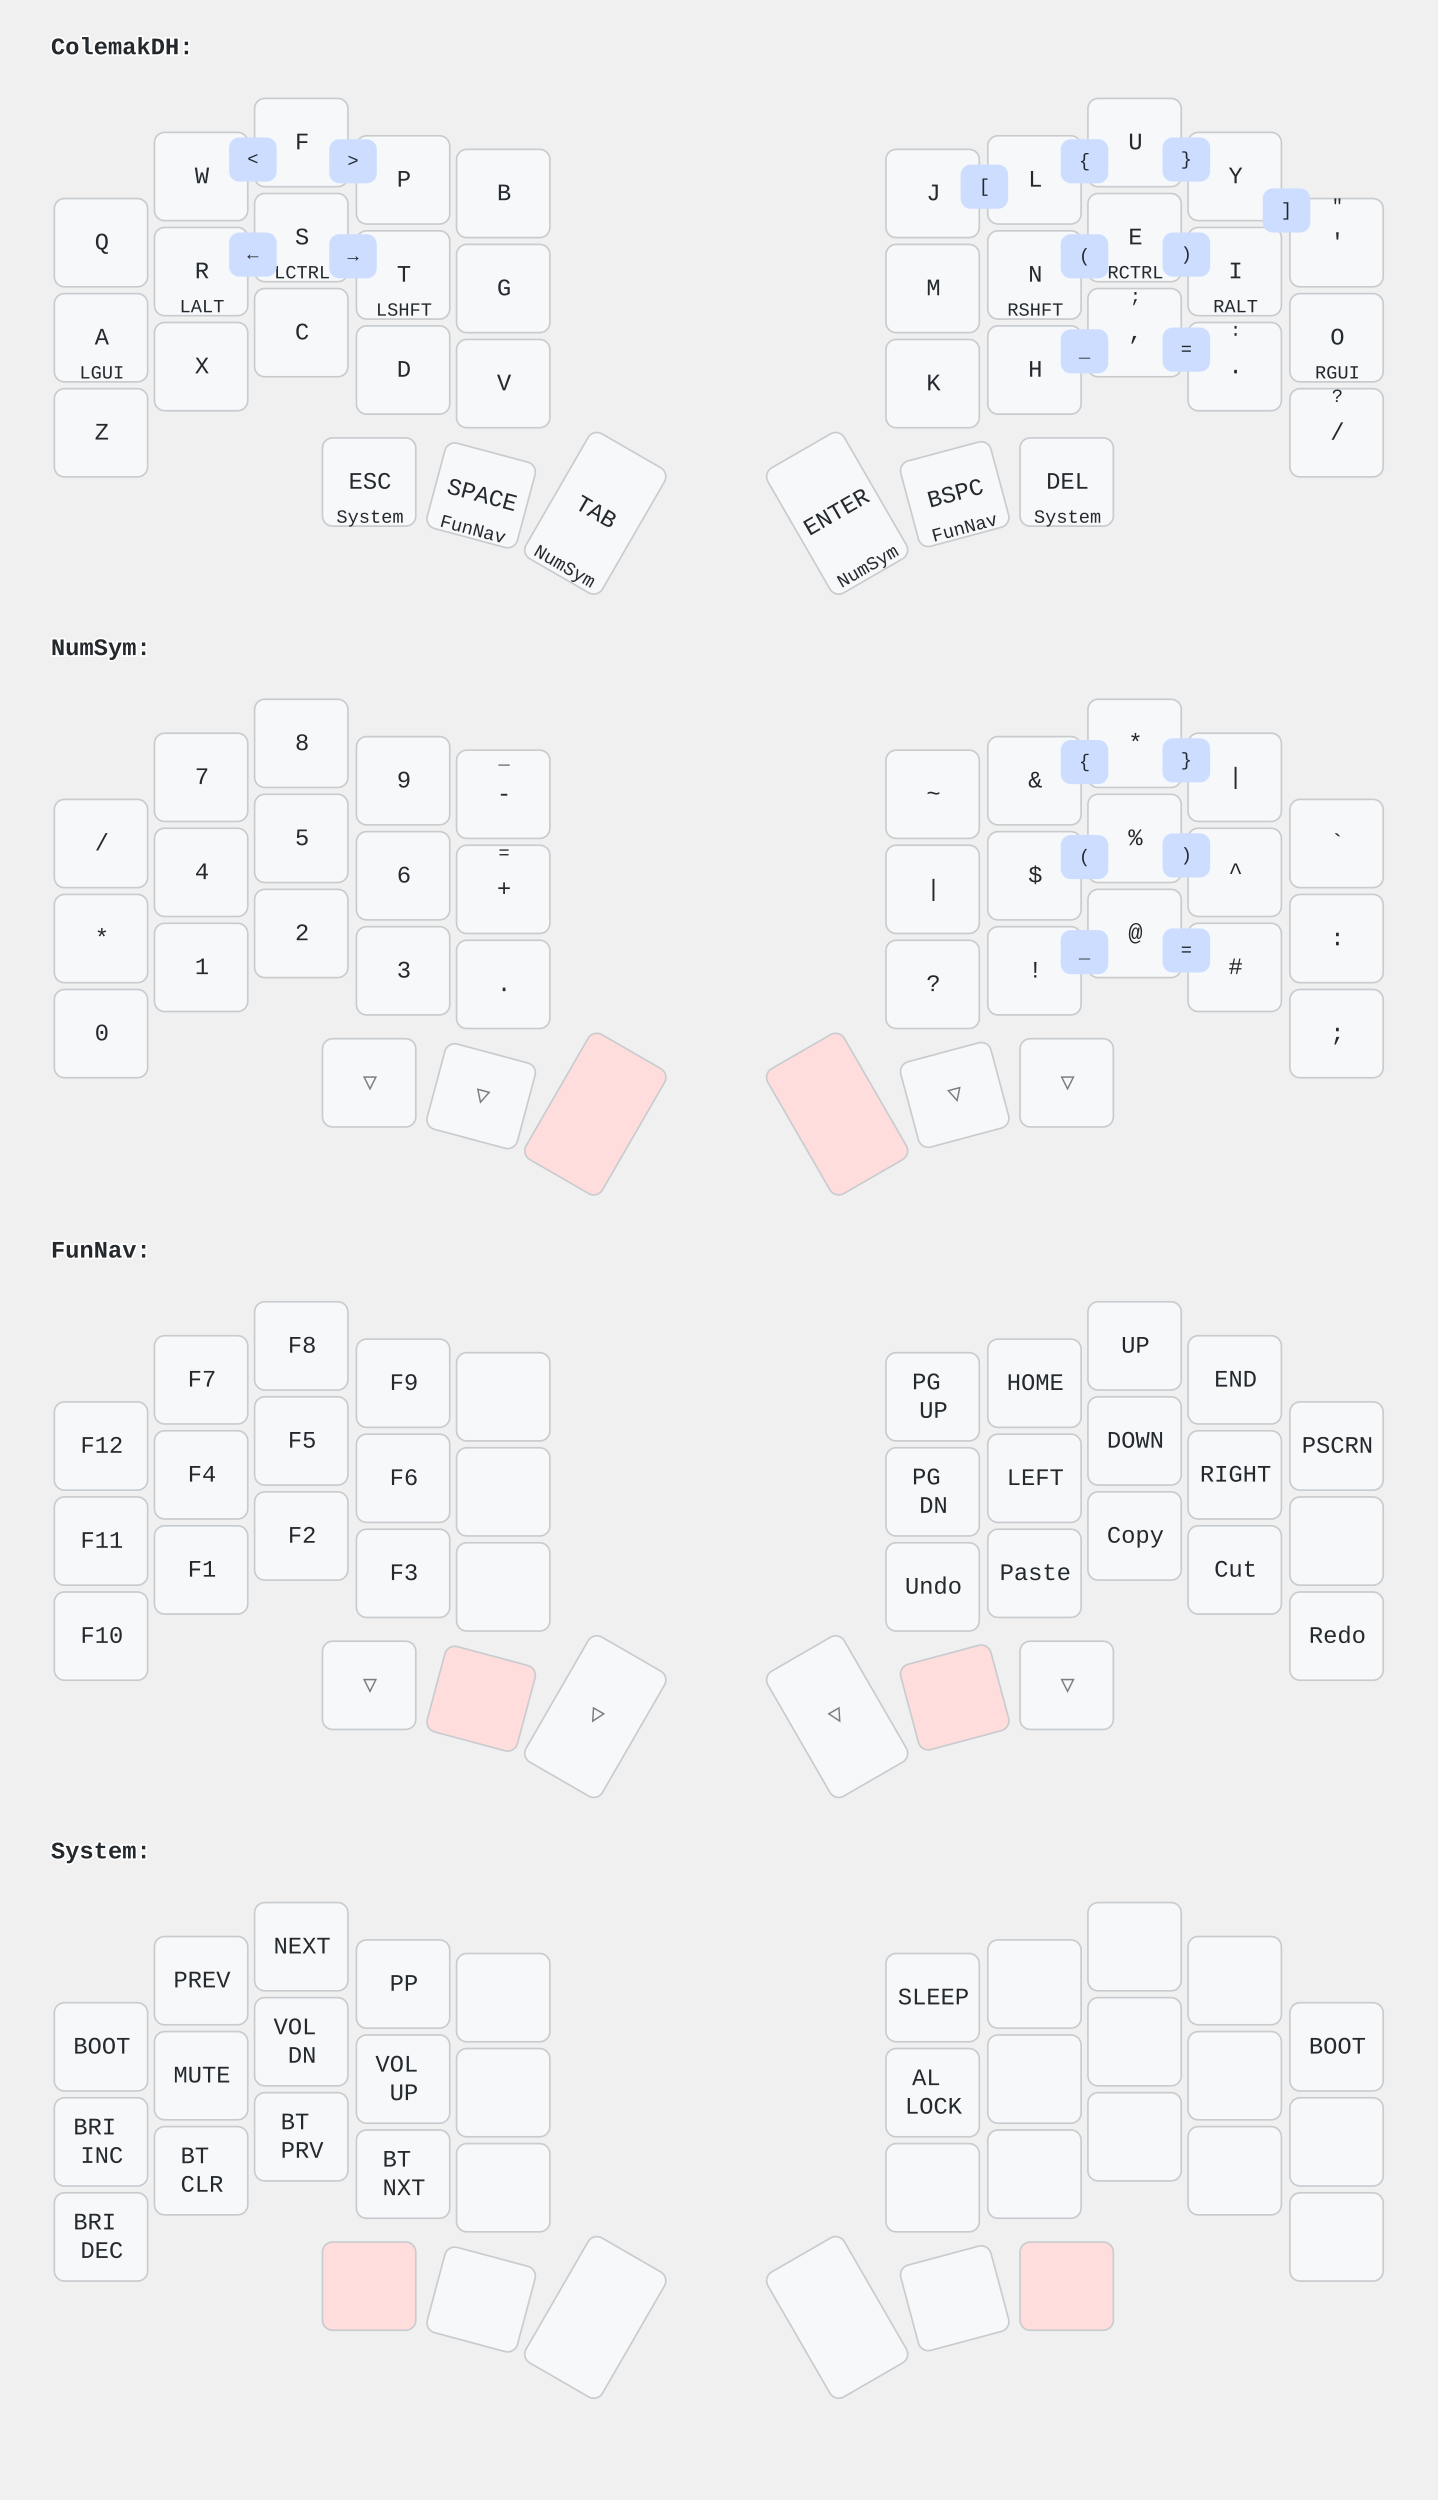
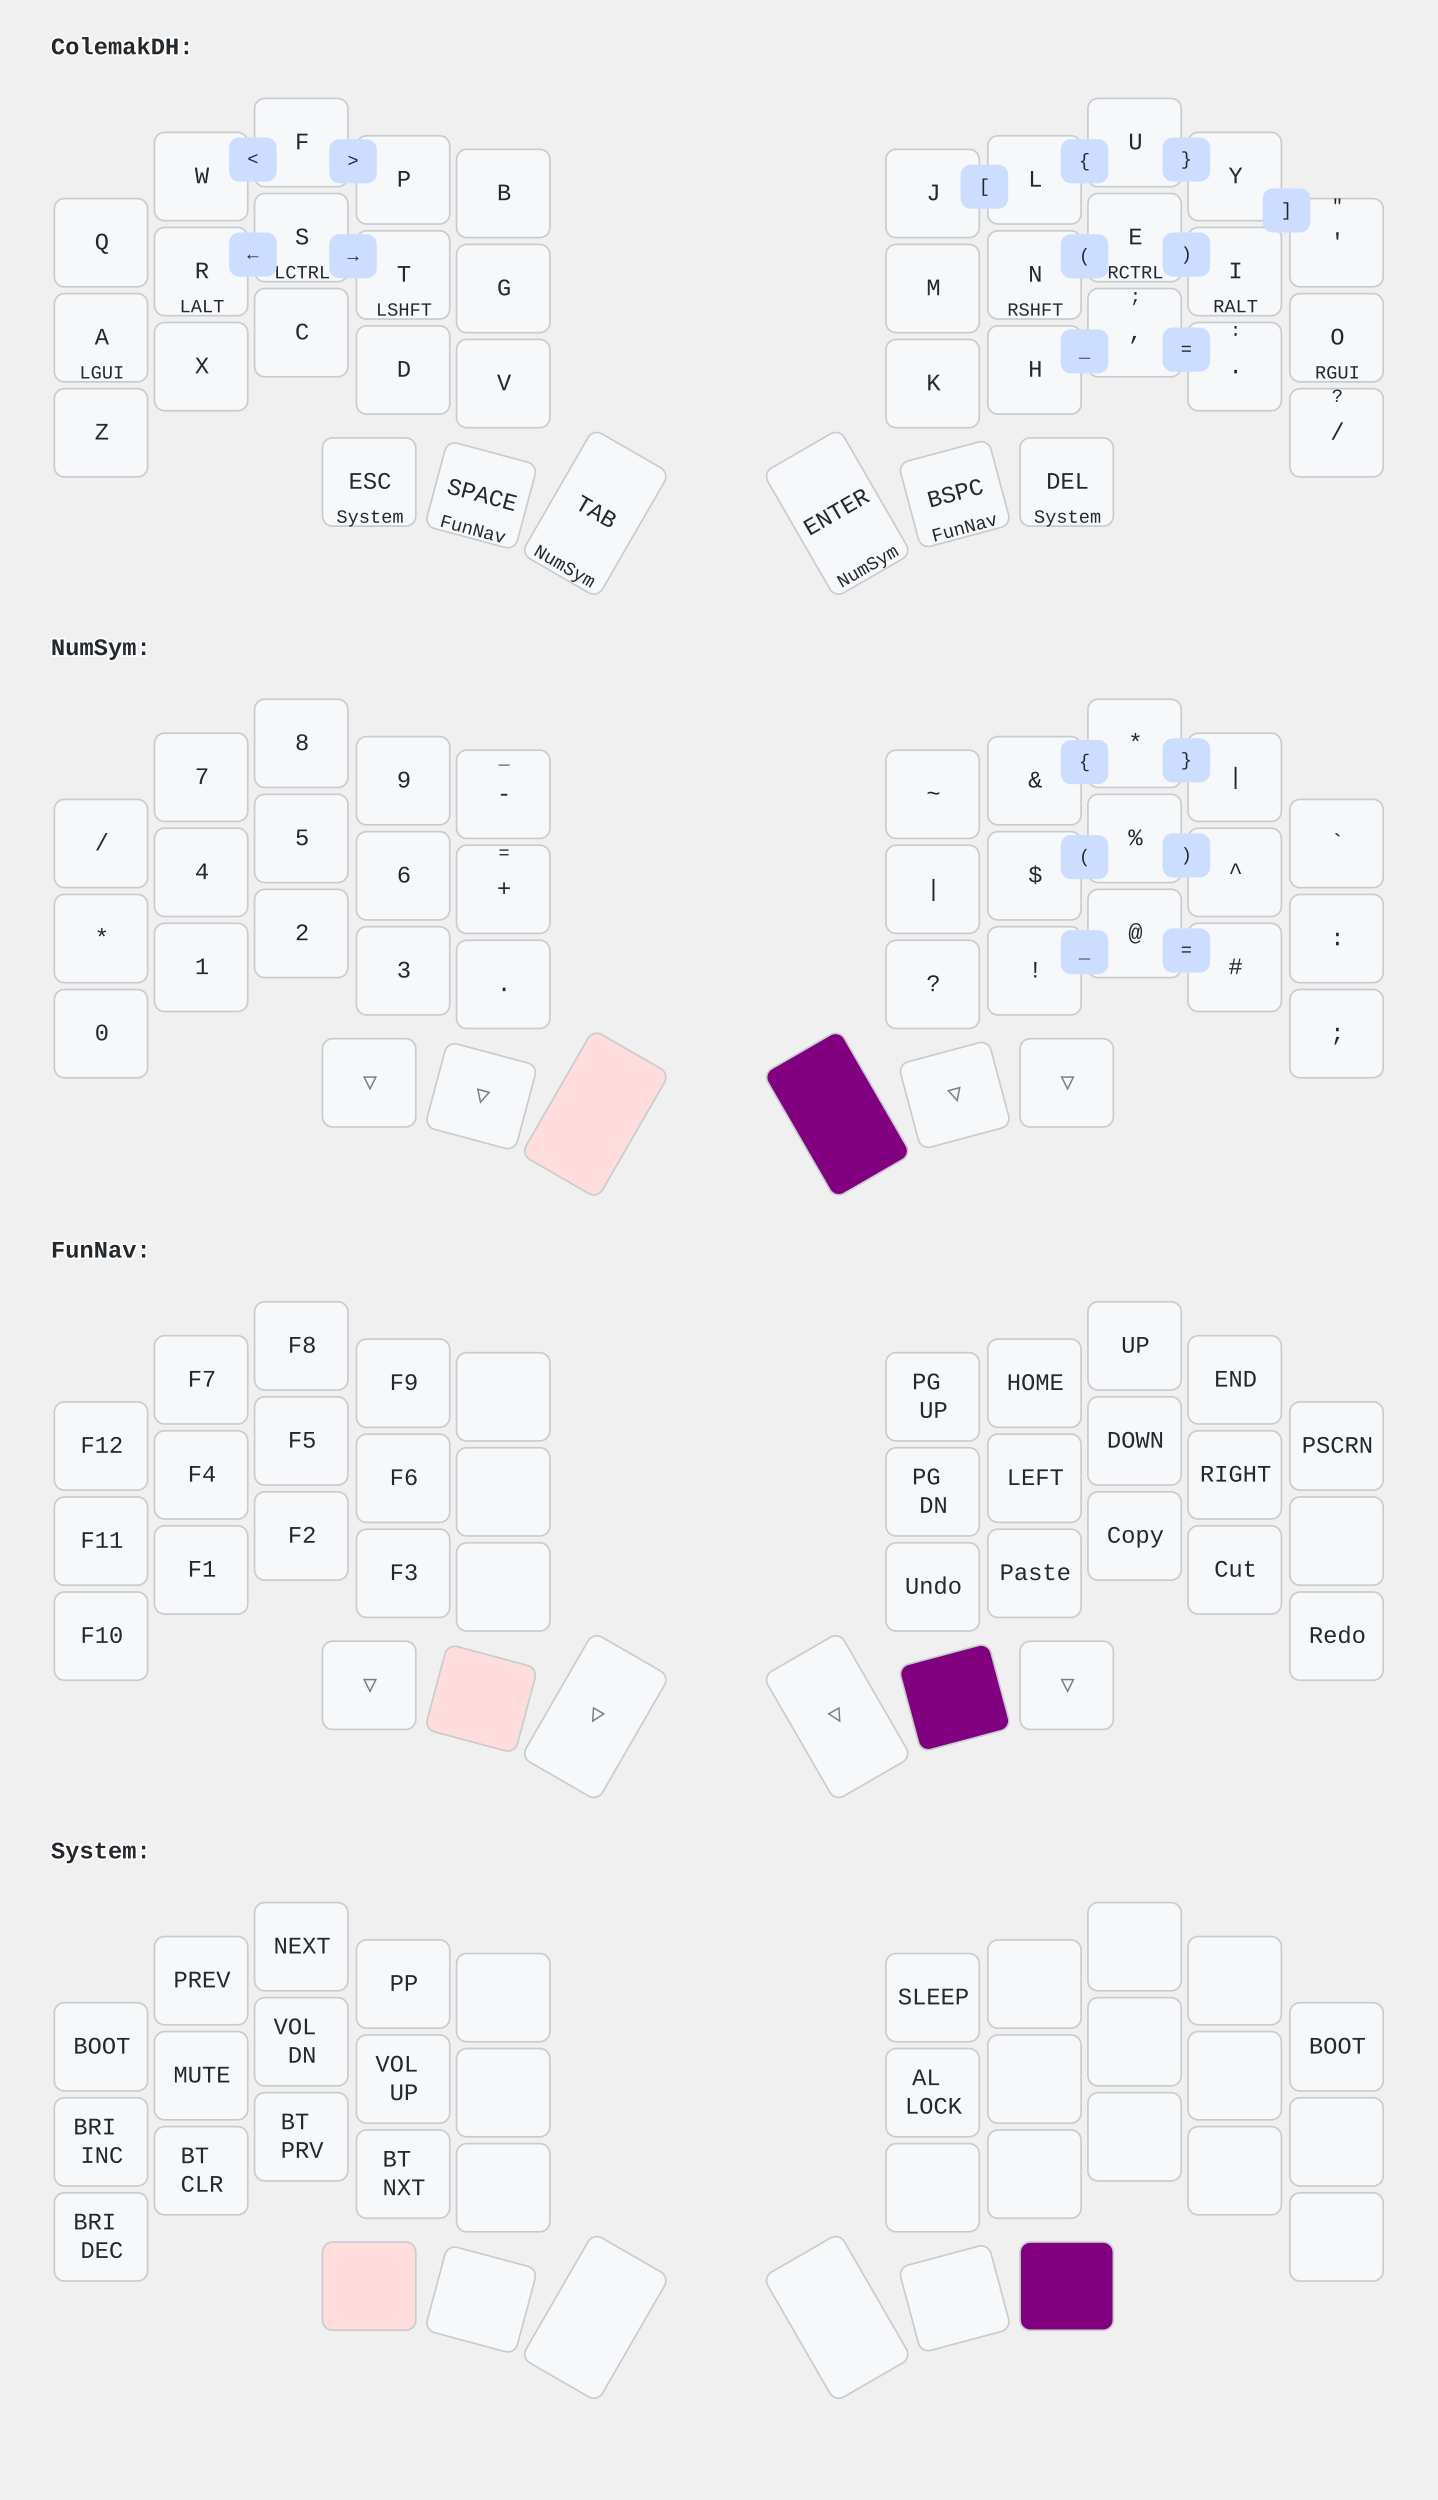
<svg xmlns="http://www.w3.org/2000/svg" width="847" height="1473" viewBox="0 0 847 1473" class="keymap">
  <style>/* inherit to force styles through use tags */
svg path {
    fill: inherit;
}

/* font and background color specifications */
svg.keymap {
    font-family: SFMono-Regular,Consolas,Liberation Mono,Menlo,monospace;
    font-size: 14px;
    font-kerning: normal;
    text-rendering: optimizeLegibility;
    fill: #24292e;
}

/* default key styling */
rect.key {
    fill: #f6f8fa;
    stroke: #c9cccf;
    stroke-width: 1;
}

/* default key side styling, only used is draw_key_sides is set */
rect.side {
    filter: brightness(90%);
}

/* color accent for combo boxes */
rect.combo, rect.combo-separate {
    fill: #cdf;
}

/* color accent for held keys */
rect.held, rect.combo.held {
    fill: #fdd;
}

/* color accent for ghost (optional) keys */
rect.ghost, rect.combo.ghost {
    stroke-dasharray: 4, 4;
    stroke-width: 2;
}

text {
    text-anchor: middle;
    dominant-baseline: middle;
}

/* styling for layer labels */
text.label {
    font-weight: bold;
    text-anchor: start;
    stroke: white;
    stroke-width: 2;
    paint-order: stroke;
}

/* styling for combo tap, and key hold/shifted label text */
text.combo, text.hold, text.shifted {
    font-size: 11px;
}

text.hold {
    text-anchor: middle;
    dominant-baseline: auto;
}

text.shifted {
    text-anchor: middle;
    dominant-baseline: hanging;
}

/* styling for hold/shifted label text in combo box */
text.combo.hold, text.combo.shifted {
    font-size: 8px;
}

/* lighter symbol for transparent keys */
text.trans {
    fill: #7b7e81;
}

/* styling for combo dendrons */
path.combo {
    stroke-width: 1;
    stroke: gray;
    fill: none;
}

/* Start Tabler Icons Cleanup */
/* cannot use height/width with glyphs */
.icon-tabler &gt; path {
    fill: inherit;
    stroke: inherit;
    stroke-width: 2;
}
/* hide tabler's default box */
.icon-tabler &gt; path[stroke="none"][fill="none"] {
    visibility: hidden;
}
/* End Tabler Icons Cleanup */

@media (prefers-color-scheme: dark) {
svg.keymap { fill: #d1d6db; }
rect.key { fill: #3f4750; }
rect.key, rect.combo { stroke: #60666c; }
rect.combo, rect.combo-separate { fill: #1f3d7a; }
rect.held, rect.combo.held { fill: #854747; }
text.label, text.footer { stroke: black; }
text.trans { fill: #7e8184; }
path.combo { stroke: #7f7f7f; }

- }</style>
+ }
+ rect.held.alternate { fill: purple; }</style>
  <g transform="translate(30, 0)" class="layer-ColemakDH">
    <text x="0" y="28" class="label">ColemakDH:</text>
    <g transform="translate(0, 56)">
      <g transform="translate(30, 87)" class="key keypos-0">
        <rect rx="6" ry="6" x="-28" y="-26" width="55" height="52" class="key" />
        <text x="0" y="0" class="key tap">Q</text>
      </g>
      <g transform="translate(89, 48)" class="key keypos-1">
        <rect rx="6" ry="6" x="-28" y="-26" width="55" height="52" class="key" />
        <text x="0" y="0" class="key tap">W</text>
      </g>
      <g transform="translate(148, 28)" class="key keypos-2">
        <rect rx="6" ry="6" x="-28" y="-26" width="55" height="52" class="key" />
        <text x="0" y="0" class="key tap">F</text>
      </g>
      <g transform="translate(208, 50)" class="key keypos-3">
        <rect rx="6" ry="6" x="-28" y="-26" width="55" height="52" class="key" />
        <text x="0" y="0" class="key tap">P</text>
      </g>
      <g transform="translate(267, 58)" class="key keypos-4">
        <rect rx="6" ry="6" x="-28" y="-26" width="55" height="52" class="key" />
        <text x="0" y="0" class="key tap">B</text>
      </g>
      <g transform="translate(520, 58)" class="key keypos-5">
        <rect rx="6" ry="6" x="-28" y="-26" width="55" height="52" class="key" />
        <text x="0" y="0" class="key tap">J</text>
      </g>
      <g transform="translate(580, 50)" class="key keypos-6">
        <rect rx="6" ry="6" x="-28" y="-26" width="55" height="52" class="key" />
        <text x="0" y="0" class="key tap">L</text>
      </g>
      <g transform="translate(639, 28)" class="key keypos-7">
        <rect rx="6" ry="6" x="-28" y="-26" width="55" height="52" class="key" />
        <text x="0" y="0" class="key tap">U</text>
      </g>
      <g transform="translate(698, 48)" class="key keypos-8">
        <rect rx="6" ry="6" x="-28" y="-26" width="55" height="52" class="key" />
        <text x="0" y="0" class="key tap">Y</text>
      </g>
      <g transform="translate(758, 87)" class="key keypos-9">
        <rect rx="6" ry="6" x="-28" y="-26" width="55" height="52" class="key" />
        <text x="0" y="0" class="key tap">'</text>
        <text x="0" y="-24" class="key shifted">"</text>
      </g>
      <g transform="translate(30, 143)" class="key keypos-10">
        <rect rx="6" ry="6" x="-28" y="-26" width="55" height="52" class="key" />
        <text x="0" y="0" class="key tap">A</text>
        <text x="0" y="24" class="key hold">LGUI</text>
      </g>
      <g transform="translate(89, 104)" class="key keypos-11">
        <rect rx="6" ry="6" x="-28" y="-26" width="55" height="52" class="key" />
        <text x="0" y="0" class="key tap">R</text>
        <text x="0" y="24" class="key hold">LALT</text>
      </g>
      <g transform="translate(148, 84)" class="key keypos-12">
        <rect rx="6" ry="6" x="-28" y="-26" width="55" height="52" class="key" />
        <text x="0" y="0" class="key tap">S</text>
        <text x="0" y="24" class="key hold">LCTRL</text>
      </g>
      <g transform="translate(208, 106)" class="key keypos-13">
        <rect rx="6" ry="6" x="-28" y="-26" width="55" height="52" class="key" />
        <text x="0" y="0" class="key tap">T</text>
        <text x="0" y="24" class="key hold">LSHFT</text>
      </g>
      <g transform="translate(267, 114)" class="key keypos-14">
        <rect rx="6" ry="6" x="-28" y="-26" width="55" height="52" class="key" />
        <text x="0" y="0" class="key tap">G</text>
      </g>
      <g transform="translate(520, 114)" class="key keypos-15">
        <rect rx="6" ry="6" x="-28" y="-26" width="55" height="52" class="key" />
        <text x="0" y="0" class="key tap">M</text>
      </g>
      <g transform="translate(580, 106)" class="key keypos-16">
        <rect rx="6" ry="6" x="-28" y="-26" width="55" height="52" class="key" />
        <text x="0" y="0" class="key tap">N</text>
        <text x="0" y="24" class="key hold">RSHFT</text>
      </g>
      <g transform="translate(639, 84)" class="key keypos-17">
        <rect rx="6" ry="6" x="-28" y="-26" width="55" height="52" class="key" />
        <text x="0" y="0" class="key tap">E</text>
        <text x="0" y="24" class="key hold">RCTRL</text>
      </g>
      <g transform="translate(698, 104)" class="key keypos-18">
        <rect rx="6" ry="6" x="-28" y="-26" width="55" height="52" class="key" />
        <text x="0" y="0" class="key tap">I</text>
        <text x="0" y="24" class="key hold">RALT</text>
      </g>
      <g transform="translate(758, 143)" class="key keypos-19">
        <rect rx="6" ry="6" x="-28" y="-26" width="55" height="52" class="key" />
        <text x="0" y="0" class="key tap">O</text>
        <text x="0" y="24" class="key hold">RGUI</text>
      </g>
      <g transform="translate(30, 199)" class="key keypos-20">
        <rect rx="6" ry="6" x="-28" y="-26" width="55" height="52" class="key" />
        <text x="0" y="0" class="key tap">Z</text>
      </g>
      <g transform="translate(89, 160)" class="key keypos-21">
        <rect rx="6" ry="6" x="-28" y="-26" width="55" height="52" class="key" />
        <text x="0" y="0" class="key tap">X</text>
      </g>
      <g transform="translate(148, 140)" class="key keypos-22">
        <rect rx="6" ry="6" x="-28" y="-26" width="55" height="52" class="key" />
        <text x="0" y="0" class="key tap">C</text>
      </g>
      <g transform="translate(208, 162)" class="key keypos-23">
        <rect rx="6" ry="6" x="-28" y="-26" width="55" height="52" class="key" />
        <text x="0" y="0" class="key tap">D</text>
      </g>
      <g transform="translate(267, 170)" class="key keypos-24">
        <rect rx="6" ry="6" x="-28" y="-26" width="55" height="52" class="key" />
        <text x="0" y="0" class="key tap">V</text>
      </g>
      <g transform="translate(520, 170)" class="key keypos-25">
        <rect rx="6" ry="6" x="-28" y="-26" width="55" height="52" class="key" />
        <text x="0" y="0" class="key tap">K</text>
      </g>
      <g transform="translate(580, 162)" class="key keypos-26">
        <rect rx="6" ry="6" x="-28" y="-26" width="55" height="52" class="key" />
        <text x="0" y="0" class="key tap">H</text>
      </g>
      <g transform="translate(639, 140)" class="key keypos-27">
        <rect rx="6" ry="6" x="-28" y="-26" width="55" height="52" class="key" />
        <text x="0" y="0" class="key tap">,</text>
        <text x="0" y="-24" class="key shifted">;</text>
      </g>
      <g transform="translate(698, 160)" class="key keypos-28">
        <rect rx="6" ry="6" x="-28" y="-26" width="55" height="52" class="key" />
        <text x="0" y="0" class="key tap">.</text>
        <text x="0" y="-24" class="key shifted">:</text>
      </g>
      <g transform="translate(758, 199)" class="key keypos-29">
        <rect rx="6" ry="6" x="-28" y="-26" width="55" height="52" class="key" />
        <text x="0" y="0" class="key tap">/</text>
        <text x="0" y="-24" class="key shifted">?</text>
      </g>
      <g transform="translate(188, 228)" class="key keypos-30">
        <rect rx="6" ry="6" x="-28" y="-26" width="55" height="52" class="key" />
        <text x="0" y="0" class="key tap">ESC</text>
        <text x="0" y="24" class="key hold">System</text>
      </g>
      <g transform="translate(254, 236) rotate(15.0)" class="key keypos-31">
        <rect rx="6" ry="6" x="-28" y="-26" width="55" height="52" class="key" />
        <text x="0" y="0" class="key tap">SPACE</text>
        <text x="0" y="24" class="key hold">FunNav</text>
      </g>
      <g transform="translate(321, 246) rotate(30.0)" class="key keypos-32">
        <rect rx="6" ry="6" x="-26" y="-42" width="52" height="85" class="key" />
        <text x="0" y="0" class="key tap">TAB</text>
        <text x="0" y="40" class="key hold">NumSym</text>
      </g>
      <g transform="translate(463, 246) rotate(-30.0)" class="key keypos-33">
        <rect rx="6" ry="6" x="-26" y="-42" width="52" height="85" class="key" />
        <text x="0" y="0" class="key tap">ENTER</text>
        <text x="0" y="40" class="key hold">NumSym</text>
      </g>
      <g transform="translate(533, 235) rotate(-15.0)" class="key keypos-34">
        <rect rx="6" ry="6" x="-28" y="-26" width="55" height="52" class="key" />
        <text x="0" y="0" class="key tap">BSPC</text>
        <text x="0" y="24" class="key hold">FunNav</text>
      </g>
      <g transform="translate(599, 228)" class="key keypos-35">
        <rect rx="6" ry="6" x="-28" y="-26" width="55" height="52" class="key" />
        <text x="0" y="0" class="key tap">DEL</text>
        <text x="0" y="24" class="key hold">System</text>
      </g>
      <g class="combo combopos-0">
        <rect rx="6" ry="6" x="595" y="26" width="28" height="26" class="combo" />
        <text x="609" y="39" class="combo tap">{</text>
      </g>
      <g class="combo combopos-1">
        <rect rx="6" ry="6" x="655" y="25" width="28" height="26" class="combo" />
        <text x="669" y="38" class="combo tap">}</text>
      </g>
      <g class="combo combopos-2">
        <rect rx="6" ry="6" x="536" y="41" width="28" height="26" class="combo" />
        <text x="550" y="54" class="combo tap">[</text>
      </g>
      <g class="combo combopos-3">
        <rect rx="6" ry="6" x="714" y="55" width="28" height="26" class="combo" />
        <text x="728" y="68" class="combo tap">]</text>
      </g>
      <g class="combo combopos-4">
        <rect rx="6" ry="6" x="595" y="82" width="28" height="26" class="combo" />
        <text x="609" y="95" class="combo tap">(</text>
      </g>
      <g class="combo combopos-5">
        <rect rx="6" ry="6" x="655" y="81" width="28" height="26" class="combo" />
        <text x="669" y="94" class="combo tap">)</text>
      </g>
      <g class="combo combopos-6">
        <rect rx="6" ry="6" x="105" y="25" width="28" height="26" class="combo" />
        <text x="119" y="38" class="combo tap">&lt;</text>
      </g>
      <g class="combo combopos-7">
        <rect rx="6" ry="6" x="164" y="26" width="28" height="26" class="combo" />
        <text x="178" y="39" class="combo tap">&gt;</text>
      </g>
      <g class="combo combopos-8">
        <rect rx="6" ry="6" x="595" y="138" width="28" height="26" class="combo" />
        <text x="609" y="151" class="combo tap">_</text>
      </g>
      <g class="combo combopos-9">
        <rect rx="6" ry="6" x="655" y="137" width="28" height="26" class="combo" />
        <text x="669" y="150" class="combo tap">=</text>
      </g>
      <g class="combo combopos-10">
        <rect rx="6" ry="6" x="105" y="81" width="28" height="26" class="combo" />
        <text x="119" y="94" class="combo tap">←</text>
      </g>
      <g class="combo combopos-11">
        <rect rx="6" ry="6" x="164" y="82" width="28" height="26" class="combo" />
        <text x="178" y="95" class="combo tap">→</text>
      </g>
    </g>
  </g>
  <g transform="translate(30, 354)" class="layer-NumSym">
    <text x="0" y="28" class="label">NumSym:</text>
    <g transform="translate(0, 56)">
      <g transform="translate(30, 87)" class="key keypos-0">
        <rect rx="6" ry="6" x="-28" y="-26" width="55" height="52" class="key" />
        <text x="0" y="0" class="key tap">/</text>
      </g>
      <g transform="translate(89, 48)" class="key keypos-1">
        <rect rx="6" ry="6" x="-28" y="-26" width="55" height="52" class="key" />
        <text x="0" y="0" class="key tap">7</text>
      </g>
      <g transform="translate(148, 28)" class="key keypos-2">
        <rect rx="6" ry="6" x="-28" y="-26" width="55" height="52" class="key" />
        <text x="0" y="0" class="key tap">8</text>
      </g>
      <g transform="translate(208, 50)" class="key keypos-3">
        <rect rx="6" ry="6" x="-28" y="-26" width="55" height="52" class="key" />
        <text x="0" y="0" class="key tap">9</text>
      </g>
      <g transform="translate(267, 58)" class="key keypos-4">
        <rect rx="6" ry="6" x="-28" y="-26" width="55" height="52" class="key" />
        <text x="0" y="0" class="key tap">-</text>
        <text x="0" y="-24" class="key shifted">_</text>
      </g>
      <g transform="translate(520, 58)" class="key keypos-5">
        <rect rx="6" ry="6" x="-28" y="-26" width="55" height="52" class="key" />
        <text x="0" y="0" class="key tap">~</text>
      </g>
      <g transform="translate(580, 50)" class="key keypos-6">
        <rect rx="6" ry="6" x="-28" y="-26" width="55" height="52" class="key" />
        <text x="0" y="0" class="key tap">&amp;</text>
      </g>
      <g transform="translate(639, 28)" class="key keypos-7">
        <rect rx="6" ry="6" x="-28" y="-26" width="55" height="52" class="key" />
        <text x="0" y="0" class="key tap">*</text>
      </g>
      <g transform="translate(698, 48)" class="key keypos-8">
        <rect rx="6" ry="6" x="-28" y="-26" width="55" height="52" class="key" />
        <text x="0" y="0" class="key tap">|</text>
      </g>
      <g transform="translate(758, 87)" class="key keypos-9">
        <rect rx="6" ry="6" x="-28" y="-26" width="55" height="52" class="key" />
        <text x="0" y="0" class="key tap">`</text>
      </g>
      <g transform="translate(30, 143)" class="key keypos-10">
        <rect rx="6" ry="6" x="-28" y="-26" width="55" height="52" class="key" />
        <text x="0" y="0" class="key tap">*</text>
      </g>
      <g transform="translate(89, 104)" class="key keypos-11">
        <rect rx="6" ry="6" x="-28" y="-26" width="55" height="52" class="key" />
        <text x="0" y="0" class="key tap">4</text>
      </g>
      <g transform="translate(148, 84)" class="key keypos-12">
        <rect rx="6" ry="6" x="-28" y="-26" width="55" height="52" class="key" />
        <text x="0" y="0" class="key tap">5</text>
      </g>
      <g transform="translate(208, 106)" class="key keypos-13">
        <rect rx="6" ry="6" x="-28" y="-26" width="55" height="52" class="key" />
        <text x="0" y="0" class="key tap">6</text>
      </g>
      <g transform="translate(267, 114)" class="key keypos-14">
        <rect rx="6" ry="6" x="-28" y="-26" width="55" height="52" class="key" />
        <text x="0" y="0" class="key tap">+</text>
        <text x="0" y="-24" class="key shifted">=</text>
      </g>
      <g transform="translate(520, 114)" class="key keypos-15">
        <rect rx="6" ry="6" x="-28" y="-26" width="55" height="52" class="key" />
        <text x="0" y="0" class="key tap">|</text>
      </g>
      <g transform="translate(580, 106)" class="key keypos-16">
        <rect rx="6" ry="6" x="-28" y="-26" width="55" height="52" class="key" />
        <text x="0" y="0" class="key tap">$</text>
      </g>
      <g transform="translate(639, 84)" class="key keypos-17">
        <rect rx="6" ry="6" x="-28" y="-26" width="55" height="52" class="key" />
        <text x="0" y="0" class="key tap">%</text>
      </g>
      <g transform="translate(698, 104)" class="key keypos-18">
        <rect rx="6" ry="6" x="-28" y="-26" width="55" height="52" class="key" />
        <text x="0" y="0" class="key tap">^</text>
      </g>
      <g transform="translate(758, 143)" class="key keypos-19">
        <rect rx="6" ry="6" x="-28" y="-26" width="55" height="52" class="key" />
        <text x="0" y="0" class="key tap">:</text>
      </g>
      <g transform="translate(30, 199)" class="key keypos-20">
        <rect rx="6" ry="6" x="-28" y="-26" width="55" height="52" class="key" />
        <text x="0" y="0" class="key tap">0</text>
      </g>
      <g transform="translate(89, 160)" class="key keypos-21">
        <rect rx="6" ry="6" x="-28" y="-26" width="55" height="52" class="key" />
        <text x="0" y="0" class="key tap">1</text>
      </g>
      <g transform="translate(148, 140)" class="key keypos-22">
        <rect rx="6" ry="6" x="-28" y="-26" width="55" height="52" class="key" />
        <text x="0" y="0" class="key tap">2</text>
      </g>
      <g transform="translate(208, 162)" class="key keypos-23">
        <rect rx="6" ry="6" x="-28" y="-26" width="55" height="52" class="key" />
        <text x="0" y="0" class="key tap">3</text>
      </g>
      <g transform="translate(267, 170)" class="key keypos-24">
        <rect rx="6" ry="6" x="-28" y="-26" width="55" height="52" class="key" />
        <text x="0" y="0" class="key tap">.</text>
      </g>
      <g transform="translate(520, 170)" class="key keypos-25">
        <rect rx="6" ry="6" x="-28" y="-26" width="55" height="52" class="key" />
        <text x="0" y="0" class="key tap">?</text>
      </g>
      <g transform="translate(580, 162)" class="key keypos-26">
        <rect rx="6" ry="6" x="-28" y="-26" width="55" height="52" class="key" />
        <text x="0" y="0" class="key tap">!</text>
      </g>
      <g transform="translate(639, 140)" class="key keypos-27">
        <rect rx="6" ry="6" x="-28" y="-26" width="55" height="52" class="key" />
        <text x="0" y="0" class="key tap">@</text>
      </g>
      <g transform="translate(698, 160)" class="key keypos-28">
        <rect rx="6" ry="6" x="-28" y="-26" width="55" height="52" class="key" />
        <text x="0" y="0" class="key tap">#</text>
      </g>
      <g transform="translate(758, 199)" class="key keypos-29">
        <rect rx="6" ry="6" x="-28" y="-26" width="55" height="52" class="key" />
        <text x="0" y="0" class="key tap">;</text>
      </g>
      <g transform="translate(188, 228)" class="key trans keypos-30">
        <rect rx="6" ry="6" x="-28" y="-26" width="55" height="52" class="key trans" />
        <text x="0" y="0" class="key trans tap">▽</text>
      </g>
      <g transform="translate(254, 236) rotate(15.0)" class="key trans keypos-31">
        <rect rx="6" ry="6" x="-28" y="-26" width="55" height="52" class="key trans" />
        <text x="0" y="0" class="key trans tap">▽</text>
      </g>
      <g transform="translate(321, 246) rotate(30.0)" class="key held keypos-32">
        <rect rx="6" ry="6" x="-26" y="-42" width="52" height="85" class="key held" />
      </g>
      <g transform="translate(463, 246) rotate(-30.0)" class="key held alternate keypos-33">
        <rect rx="6" ry="6" x="-26" y="-42" width="52" height="85" class="key held alternate" />
      </g>
      <g transform="translate(533, 235) rotate(-15.0)" class="key trans keypos-34">
        <rect rx="6" ry="6" x="-28" y="-26" width="55" height="52" class="key trans" />
        <text x="0" y="0" class="key trans tap">▽</text>
      </g>
      <g transform="translate(599, 228)" class="key trans keypos-35">
        <rect rx="6" ry="6" x="-28" y="-26" width="55" height="52" class="key trans" />
        <text x="0" y="0" class="key trans tap">▽</text>
      </g>
      <g class="combo combopos-0">
        <rect rx="6" ry="6" x="595" y="26" width="28" height="26" class="combo" />
        <text x="609" y="39" class="combo tap">{</text>
      </g>
      <g class="combo combopos-1">
        <rect rx="6" ry="6" x="655" y="25" width="28" height="26" class="combo" />
        <text x="669" y="38" class="combo tap">}</text>
      </g>
      <g class="combo combopos-2">
        <rect rx="6" ry="6" x="595" y="82" width="28" height="26" class="combo" />
        <text x="609" y="95" class="combo tap">(</text>
      </g>
      <g class="combo combopos-3">
        <rect rx="6" ry="6" x="655" y="81" width="28" height="26" class="combo" />
        <text x="669" y="94" class="combo tap">)</text>
      </g>
      <g class="combo combopos-4">
        <rect rx="6" ry="6" x="595" y="138" width="28" height="26" class="combo" />
        <text x="609" y="151" class="combo tap">_</text>
      </g>
      <g class="combo combopos-5">
        <rect rx="6" ry="6" x="655" y="137" width="28" height="26" class="combo" />
        <text x="669" y="150" class="combo tap">=</text>
      </g>
    </g>
  </g>
  <g transform="translate(30, 709)" class="layer-FunNav">
    <text x="0" y="28" class="label">FunNav:</text>
    <g transform="translate(0, 56)">
      <g transform="translate(30, 87)" class="key keypos-0">
        <rect rx="6" ry="6" x="-28" y="-26" width="55" height="52" class="key" />
        <text x="0" y="0" class="key tap">F12</text>
      </g>
      <g transform="translate(89, 48)" class="key keypos-1">
        <rect rx="6" ry="6" x="-28" y="-26" width="55" height="52" class="key" />
        <text x="0" y="0" class="key tap">F7</text>
      </g>
      <g transform="translate(148, 28)" class="key keypos-2">
        <rect rx="6" ry="6" x="-28" y="-26" width="55" height="52" class="key" />
        <text x="0" y="0" class="key tap">F8</text>
      </g>
      <g transform="translate(208, 50)" class="key keypos-3">
        <rect rx="6" ry="6" x="-28" y="-26" width="55" height="52" class="key" />
        <text x="0" y="0" class="key tap">F9</text>
      </g>
      <g transform="translate(267, 58)" class="key keypos-4">
        <rect rx="6" ry="6" x="-28" y="-26" width="55" height="52" class="key" />
      </g>
      <g transform="translate(520, 58)" class="key keypos-5">
        <rect rx="6" ry="6" x="-28" y="-26" width="55" height="52" class="key" />
        <text x="0" y="0" class="key tap">
          <tspan x="0" dy="-0.6em">PG</tspan>
          <tspan x="0" dy="1.2em">UP</tspan>
        </text>
      </g>
      <g transform="translate(580, 50)" class="key keypos-6">
        <rect rx="6" ry="6" x="-28" y="-26" width="55" height="52" class="key" />
        <text x="0" y="0" class="key tap">HOME</text>
      </g>
      <g transform="translate(639, 28)" class="key keypos-7">
        <rect rx="6" ry="6" x="-28" y="-26" width="55" height="52" class="key" />
        <text x="0" y="0" class="key tap">UP</text>
      </g>
      <g transform="translate(698, 48)" class="key keypos-8">
        <rect rx="6" ry="6" x="-28" y="-26" width="55" height="52" class="key" />
        <text x="0" y="0" class="key tap">END</text>
      </g>
      <g transform="translate(758, 87)" class="key keypos-9">
        <rect rx="6" ry="6" x="-28" y="-26" width="55" height="52" class="key" />
        <text x="0" y="0" class="key tap">PSCRN</text>
      </g>
      <g transform="translate(30, 143)" class="key keypos-10">
        <rect rx="6" ry="6" x="-28" y="-26" width="55" height="52" class="key" />
        <text x="0" y="0" class="key tap">F11</text>
      </g>
      <g transform="translate(89, 104)" class="key keypos-11">
        <rect rx="6" ry="6" x="-28" y="-26" width="55" height="52" class="key" />
        <text x="0" y="0" class="key tap">F4</text>
      </g>
      <g transform="translate(148, 84)" class="key keypos-12">
        <rect rx="6" ry="6" x="-28" y="-26" width="55" height="52" class="key" />
        <text x="0" y="0" class="key tap">F5</text>
      </g>
      <g transform="translate(208, 106)" class="key keypos-13">
        <rect rx="6" ry="6" x="-28" y="-26" width="55" height="52" class="key" />
        <text x="0" y="0" class="key tap">F6</text>
      </g>
      <g transform="translate(267, 114)" class="key keypos-14">
        <rect rx="6" ry="6" x="-28" y="-26" width="55" height="52" class="key" />
      </g>
      <g transform="translate(520, 114)" class="key keypos-15">
        <rect rx="6" ry="6" x="-28" y="-26" width="55" height="52" class="key" />
        <text x="0" y="0" class="key tap">
          <tspan x="0" dy="-0.6em">PG</tspan>
          <tspan x="0" dy="1.2em">DN</tspan>
        </text>
      </g>
      <g transform="translate(580, 106)" class="key keypos-16">
        <rect rx="6" ry="6" x="-28" y="-26" width="55" height="52" class="key" />
        <text x="0" y="0" class="key tap">LEFT</text>
      </g>
      <g transform="translate(639, 84)" class="key keypos-17">
        <rect rx="6" ry="6" x="-28" y="-26" width="55" height="52" class="key" />
        <text x="0" y="0" class="key tap">DOWN</text>
      </g>
      <g transform="translate(698, 104)" class="key keypos-18">
        <rect rx="6" ry="6" x="-28" y="-26" width="55" height="52" class="key" />
        <text x="0" y="0" class="key tap">RIGHT</text>
      </g>
      <g transform="translate(758, 143)" class="key keypos-19">
        <rect rx="6" ry="6" x="-28" y="-26" width="55" height="52" class="key" />
      </g>
      <g transform="translate(30, 199)" class="key keypos-20">
        <rect rx="6" ry="6" x="-28" y="-26" width="55" height="52" class="key" />
        <text x="0" y="0" class="key tap">F10</text>
      </g>
      <g transform="translate(89, 160)" class="key keypos-21">
        <rect rx="6" ry="6" x="-28" y="-26" width="55" height="52" class="key" />
        <text x="0" y="0" class="key tap">F1</text>
      </g>
      <g transform="translate(148, 140)" class="key keypos-22">
        <rect rx="6" ry="6" x="-28" y="-26" width="55" height="52" class="key" />
        <text x="0" y="0" class="key tap">F2</text>
      </g>
      <g transform="translate(208, 162)" class="key keypos-23">
        <rect rx="6" ry="6" x="-28" y="-26" width="55" height="52" class="key" />
        <text x="0" y="0" class="key tap">F3</text>
      </g>
      <g transform="translate(267, 170)" class="key keypos-24">
        <rect rx="6" ry="6" x="-28" y="-26" width="55" height="52" class="key" />
      </g>
      <g transform="translate(520, 170)" class="key keypos-25">
        <rect rx="6" ry="6" x="-28" y="-26" width="55" height="52" class="key" />
        <text x="0" y="0" class="key tap">Undo</text>
      </g>
      <g transform="translate(580, 162)" class="key keypos-26">
        <rect rx="6" ry="6" x="-28" y="-26" width="55" height="52" class="key" />
        <text x="0" y="0" class="key tap">Paste</text>
      </g>
      <g transform="translate(639, 140)" class="key keypos-27">
        <rect rx="6" ry="6" x="-28" y="-26" width="55" height="52" class="key" />
        <text x="0" y="0" class="key tap">Copy</text>
      </g>
      <g transform="translate(698, 160)" class="key keypos-28">
        <rect rx="6" ry="6" x="-28" y="-26" width="55" height="52" class="key" />
        <text x="0" y="0" class="key tap">Cut</text>
      </g>
      <g transform="translate(758, 199)" class="key keypos-29">
        <rect rx="6" ry="6" x="-28" y="-26" width="55" height="52" class="key" />
        <text x="0" y="0" class="key tap">Redo</text>
      </g>
      <g transform="translate(188, 228)" class="key trans keypos-30">
        <rect rx="6" ry="6" x="-28" y="-26" width="55" height="52" class="key trans" />
        <text x="0" y="0" class="key trans tap">▽</text>
      </g>
      <g transform="translate(254, 236) rotate(15.0)" class="key held keypos-31">
        <rect rx="6" ry="6" x="-28" y="-26" width="55" height="52" class="key held" />
      </g>
      <g transform="translate(321, 246) rotate(30.0)" class="key trans keypos-32">
        <rect rx="6" ry="6" x="-26" y="-42" width="52" height="85" class="key trans" />
        <text x="0" y="0" class="key trans tap">▽</text>
      </g>
      <g transform="translate(463, 246) rotate(-30.0)" class="key trans keypos-33">
        <rect rx="6" ry="6" x="-26" y="-42" width="52" height="85" class="key trans" />
        <text x="0" y="0" class="key trans tap">▽</text>
      </g>
      <g transform="translate(533, 235) rotate(-15.0)" class="key held alternate keypos-34">
        <rect rx="6" ry="6" x="-28" y="-26" width="55" height="52" class="key held alternate" />
      </g>
      <g transform="translate(599, 228)" class="key trans keypos-35">
        <rect rx="6" ry="6" x="-28" y="-26" width="55" height="52" class="key trans" />
        <text x="0" y="0" class="key trans tap">▽</text>
      </g>
    </g>
  </g>
  <g transform="translate(30, 1063)" class="layer-System">
    <text x="0" y="28" class="label">System:</text>
    <g transform="translate(0, 56)">
      <g transform="translate(30, 87)" class="key keypos-0">
        <rect rx="6" ry="6" x="-28" y="-26" width="55" height="52" class="key" />
        <text x="0" y="0" class="key tap">BOOT</text>
      </g>
      <g transform="translate(89, 48)" class="key keypos-1">
        <rect rx="6" ry="6" x="-28" y="-26" width="55" height="52" class="key" />
        <text x="0" y="0" class="key tap">PREV</text>
      </g>
      <g transform="translate(148, 28)" class="key keypos-2">
        <rect rx="6" ry="6" x="-28" y="-26" width="55" height="52" class="key" />
        <text x="0" y="0" class="key tap">NEXT</text>
      </g>
      <g transform="translate(208, 50)" class="key keypos-3">
        <rect rx="6" ry="6" x="-28" y="-26" width="55" height="52" class="key" />
        <text x="0" y="0" class="key tap">PP</text>
      </g>
      <g transform="translate(267, 58)" class="key keypos-4">
        <rect rx="6" ry="6" x="-28" y="-26" width="55" height="52" class="key" />
      </g>
      <g transform="translate(520, 58)" class="key keypos-5">
        <rect rx="6" ry="6" x="-28" y="-26" width="55" height="52" class="key" />
        <text x="0" y="0" class="key tap">SLEEP</text>
      </g>
      <g transform="translate(580, 50)" class="key keypos-6">
        <rect rx="6" ry="6" x="-28" y="-26" width="55" height="52" class="key" />
      </g>
      <g transform="translate(639, 28)" class="key keypos-7">
        <rect rx="6" ry="6" x="-28" y="-26" width="55" height="52" class="key" />
      </g>
      <g transform="translate(698, 48)" class="key keypos-8">
        <rect rx="6" ry="6" x="-28" y="-26" width="55" height="52" class="key" />
      </g>
      <g transform="translate(758, 87)" class="key keypos-9">
        <rect rx="6" ry="6" x="-28" y="-26" width="55" height="52" class="key" />
        <text x="0" y="0" class="key tap">BOOT</text>
      </g>
      <g transform="translate(30, 143)" class="key keypos-10">
        <rect rx="6" ry="6" x="-28" y="-26" width="55" height="52" class="key" />
        <text x="0" y="0" class="key tap">
          <tspan x="0" dy="-0.6em">BRI</tspan>
          <tspan x="0" dy="1.2em">INC</tspan>
        </text>
      </g>
      <g transform="translate(89, 104)" class="key keypos-11">
        <rect rx="6" ry="6" x="-28" y="-26" width="55" height="52" class="key" />
        <text x="0" y="0" class="key tap">MUTE</text>
      </g>
      <g transform="translate(148, 84)" class="key keypos-12">
        <rect rx="6" ry="6" x="-28" y="-26" width="55" height="52" class="key" />
        <text x="0" y="0" class="key tap">
          <tspan x="0" dy="-0.6em">VOL</tspan>
          <tspan x="0" dy="1.2em">DN</tspan>
        </text>
      </g>
      <g transform="translate(208, 106)" class="key keypos-13">
        <rect rx="6" ry="6" x="-28" y="-26" width="55" height="52" class="key" />
        <text x="0" y="0" class="key tap">
          <tspan x="0" dy="-0.6em">VOL</tspan>
          <tspan x="0" dy="1.2em">UP</tspan>
        </text>
      </g>
      <g transform="translate(267, 114)" class="key keypos-14">
        <rect rx="6" ry="6" x="-28" y="-26" width="55" height="52" class="key" />
      </g>
      <g transform="translate(520, 114)" class="key keypos-15">
        <rect rx="6" ry="6" x="-28" y="-26" width="55" height="52" class="key" />
        <text x="0" y="0" class="key tap">
          <tspan x="0" dy="-0.6em">AL</tspan>
          <tspan x="0" dy="1.2em">LOCK</tspan>
        </text>
      </g>
      <g transform="translate(580, 106)" class="key keypos-16">
        <rect rx="6" ry="6" x="-28" y="-26" width="55" height="52" class="key" />
      </g>
      <g transform="translate(639, 84)" class="key keypos-17">
        <rect rx="6" ry="6" x="-28" y="-26" width="55" height="52" class="key" />
      </g>
      <g transform="translate(698, 104)" class="key keypos-18">
        <rect rx="6" ry="6" x="-28" y="-26" width="55" height="52" class="key" />
      </g>
      <g transform="translate(758, 143)" class="key keypos-19">
        <rect rx="6" ry="6" x="-28" y="-26" width="55" height="52" class="key" />
      </g>
      <g transform="translate(30, 199)" class="key keypos-20">
        <rect rx="6" ry="6" x="-28" y="-26" width="55" height="52" class="key" />
        <text x="0" y="0" class="key tap">
          <tspan x="0" dy="-0.6em">BRI</tspan>
          <tspan x="0" dy="1.2em">DEC</tspan>
        </text>
      </g>
      <g transform="translate(89, 160)" class="key keypos-21">
        <rect rx="6" ry="6" x="-28" y="-26" width="55" height="52" class="key" />
        <text x="0" y="0" class="key tap">
          <tspan x="0" dy="-0.6em">BT</tspan>
          <tspan x="0" dy="1.2em">CLR</tspan>
        </text>
      </g>
      <g transform="translate(148, 140)" class="key keypos-22">
        <rect rx="6" ry="6" x="-28" y="-26" width="55" height="52" class="key" />
        <text x="0" y="0" class="key tap">
          <tspan x="0" dy="-0.6em">BT</tspan>
          <tspan x="0" dy="1.2em">PRV</tspan>
        </text>
      </g>
      <g transform="translate(208, 162)" class="key keypos-23">
        <rect rx="6" ry="6" x="-28" y="-26" width="55" height="52" class="key" />
        <text x="0" y="0" class="key tap">
          <tspan x="0" dy="-0.6em">BT</tspan>
          <tspan x="0" dy="1.2em">NXT</tspan>
        </text>
      </g>
      <g transform="translate(267, 170)" class="key keypos-24">
        <rect rx="6" ry="6" x="-28" y="-26" width="55" height="52" class="key" />
      </g>
      <g transform="translate(520, 170)" class="key keypos-25">
        <rect rx="6" ry="6" x="-28" y="-26" width="55" height="52" class="key" />
      </g>
      <g transform="translate(580, 162)" class="key keypos-26">
        <rect rx="6" ry="6" x="-28" y="-26" width="55" height="52" class="key" />
      </g>
      <g transform="translate(639, 140)" class="key keypos-27">
        <rect rx="6" ry="6" x="-28" y="-26" width="55" height="52" class="key" />
      </g>
      <g transform="translate(698, 160)" class="key keypos-28">
        <rect rx="6" ry="6" x="-28" y="-26" width="55" height="52" class="key" />
      </g>
      <g transform="translate(758, 199)" class="key keypos-29">
        <rect rx="6" ry="6" x="-28" y="-26" width="55" height="52" class="key" />
      </g>
      <g transform="translate(188, 228)" class="key held keypos-30">
        <rect rx="6" ry="6" x="-28" y="-26" width="55" height="52" class="key held" />
      </g>
      <g transform="translate(254, 236) rotate(15.0)" class="key keypos-31">
        <rect rx="6" ry="6" x="-28" y="-26" width="55" height="52" class="key" />
      </g>
      <g transform="translate(321, 246) rotate(30.0)" class="key keypos-32">
        <rect rx="6" ry="6" x="-26" y="-42" width="52" height="85" class="key" />
      </g>
      <g transform="translate(463, 246) rotate(-30.0)" class="key keypos-33">
        <rect rx="6" ry="6" x="-26" y="-42" width="52" height="85" class="key" />
      </g>
      <g transform="translate(533, 235) rotate(-15.0)" class="key keypos-34">
        <rect rx="6" ry="6" x="-28" y="-26" width="55" height="52" class="key" />
      </g>
      <g transform="translate(599, 228)" class="key held alternate keypos-35">
        <rect rx="6" ry="6" x="-28" y="-26" width="55" height="52" class="key held alternate" />
      </g>
    </g>
  </g>
</svg>
